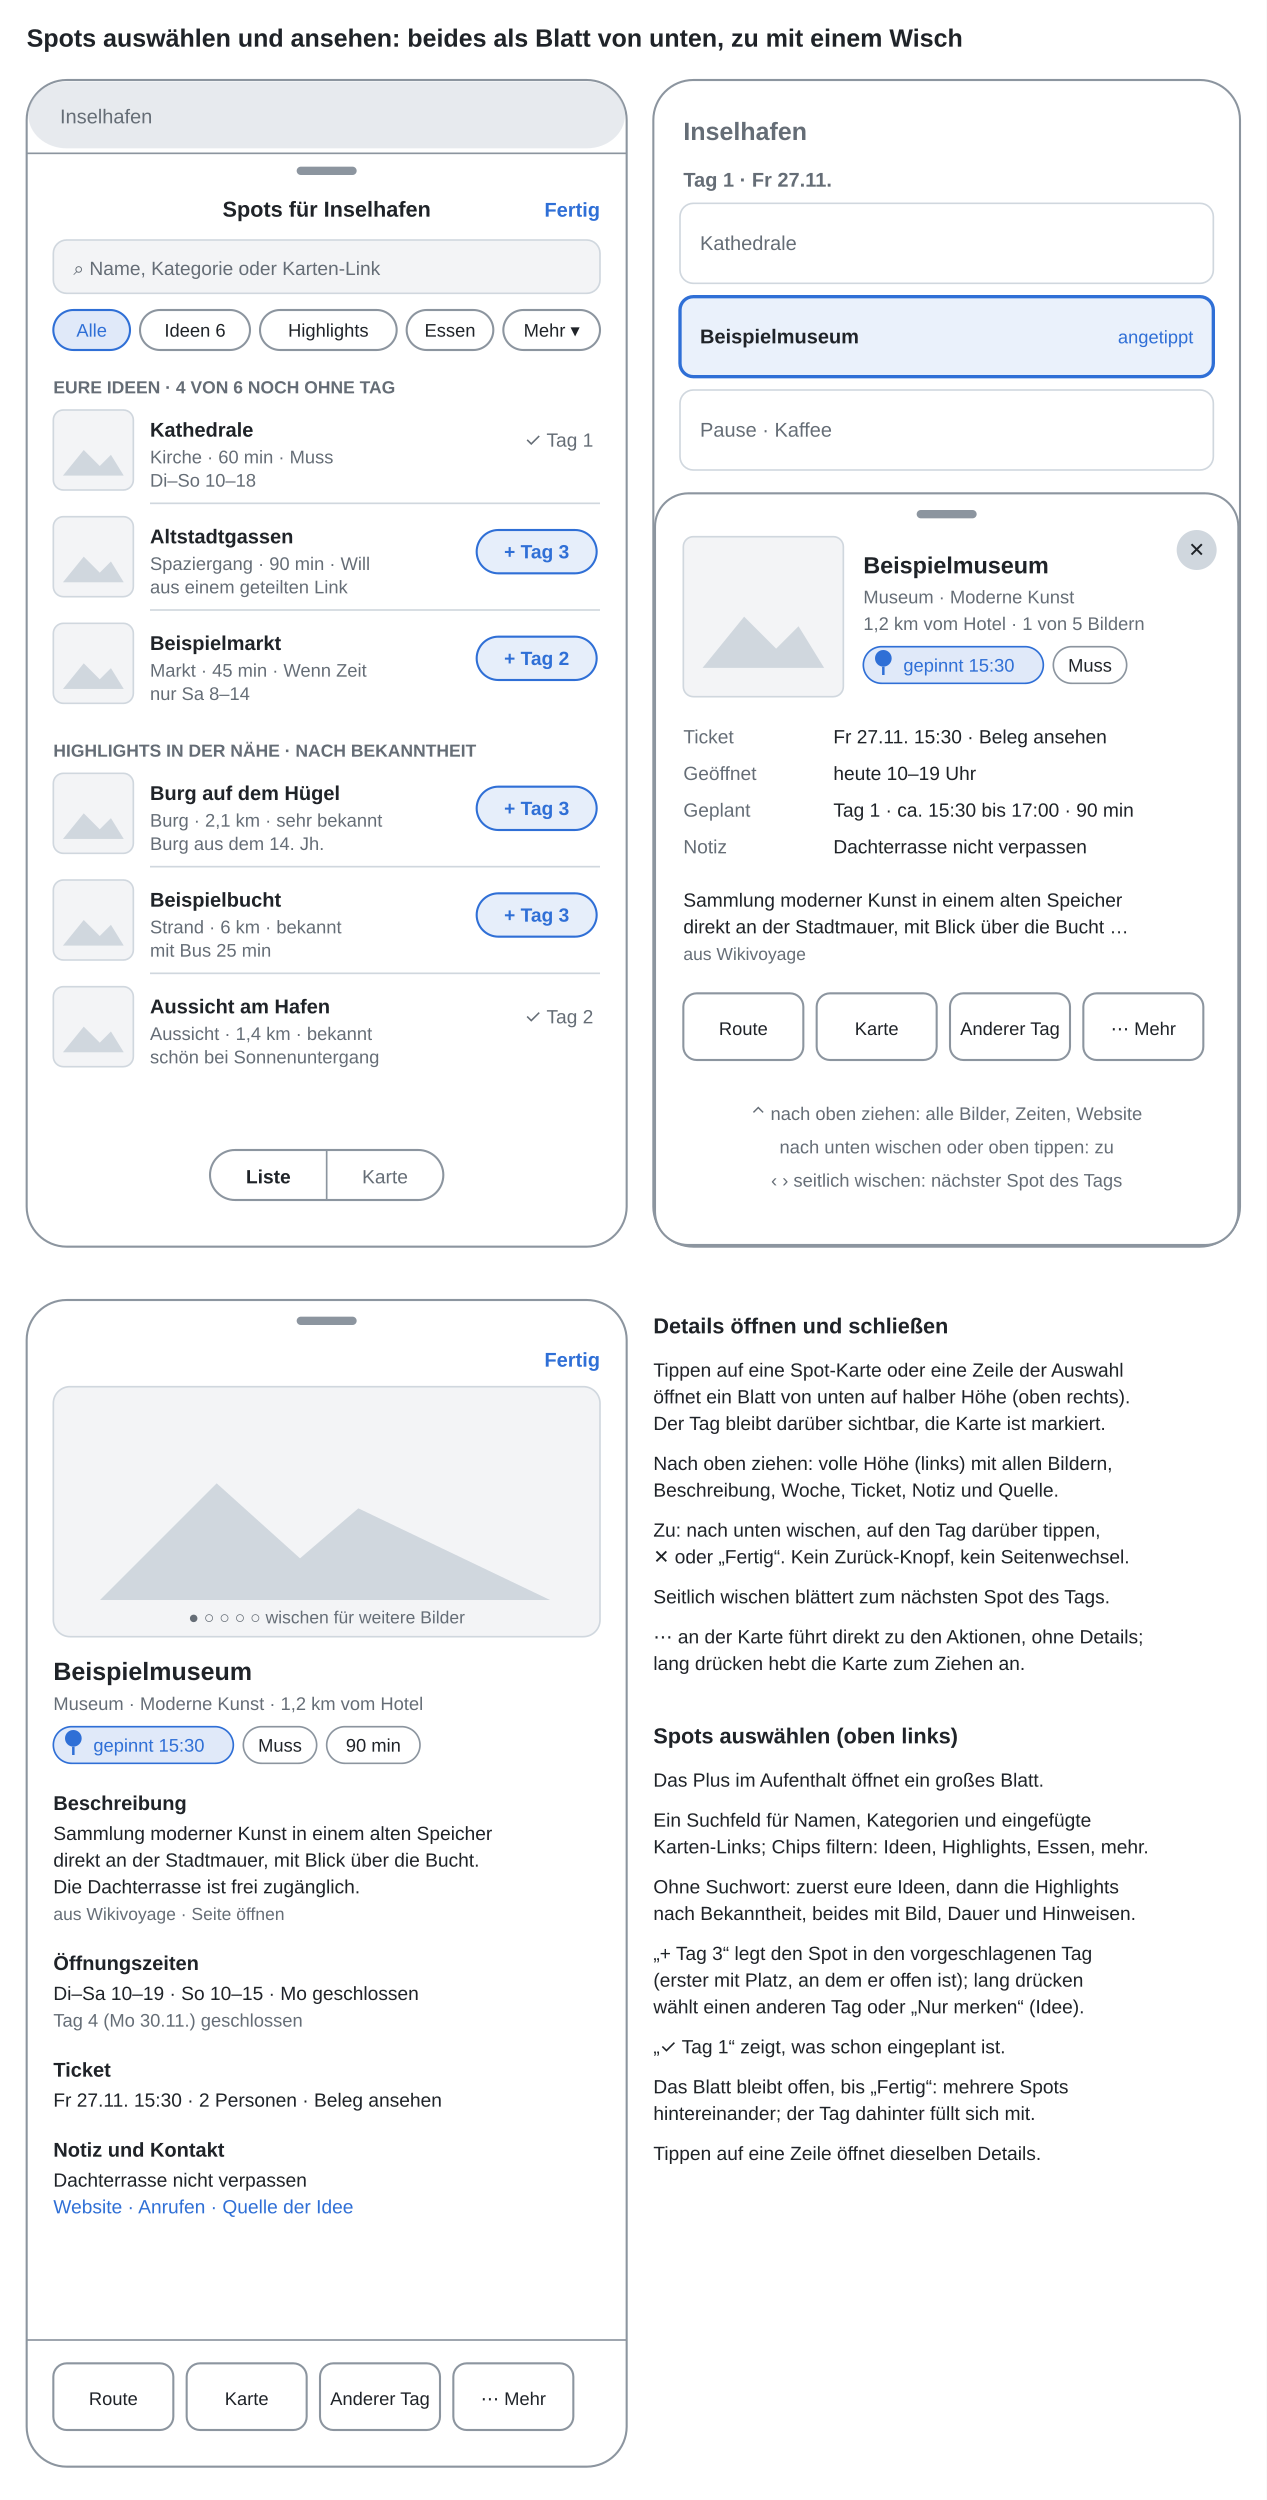
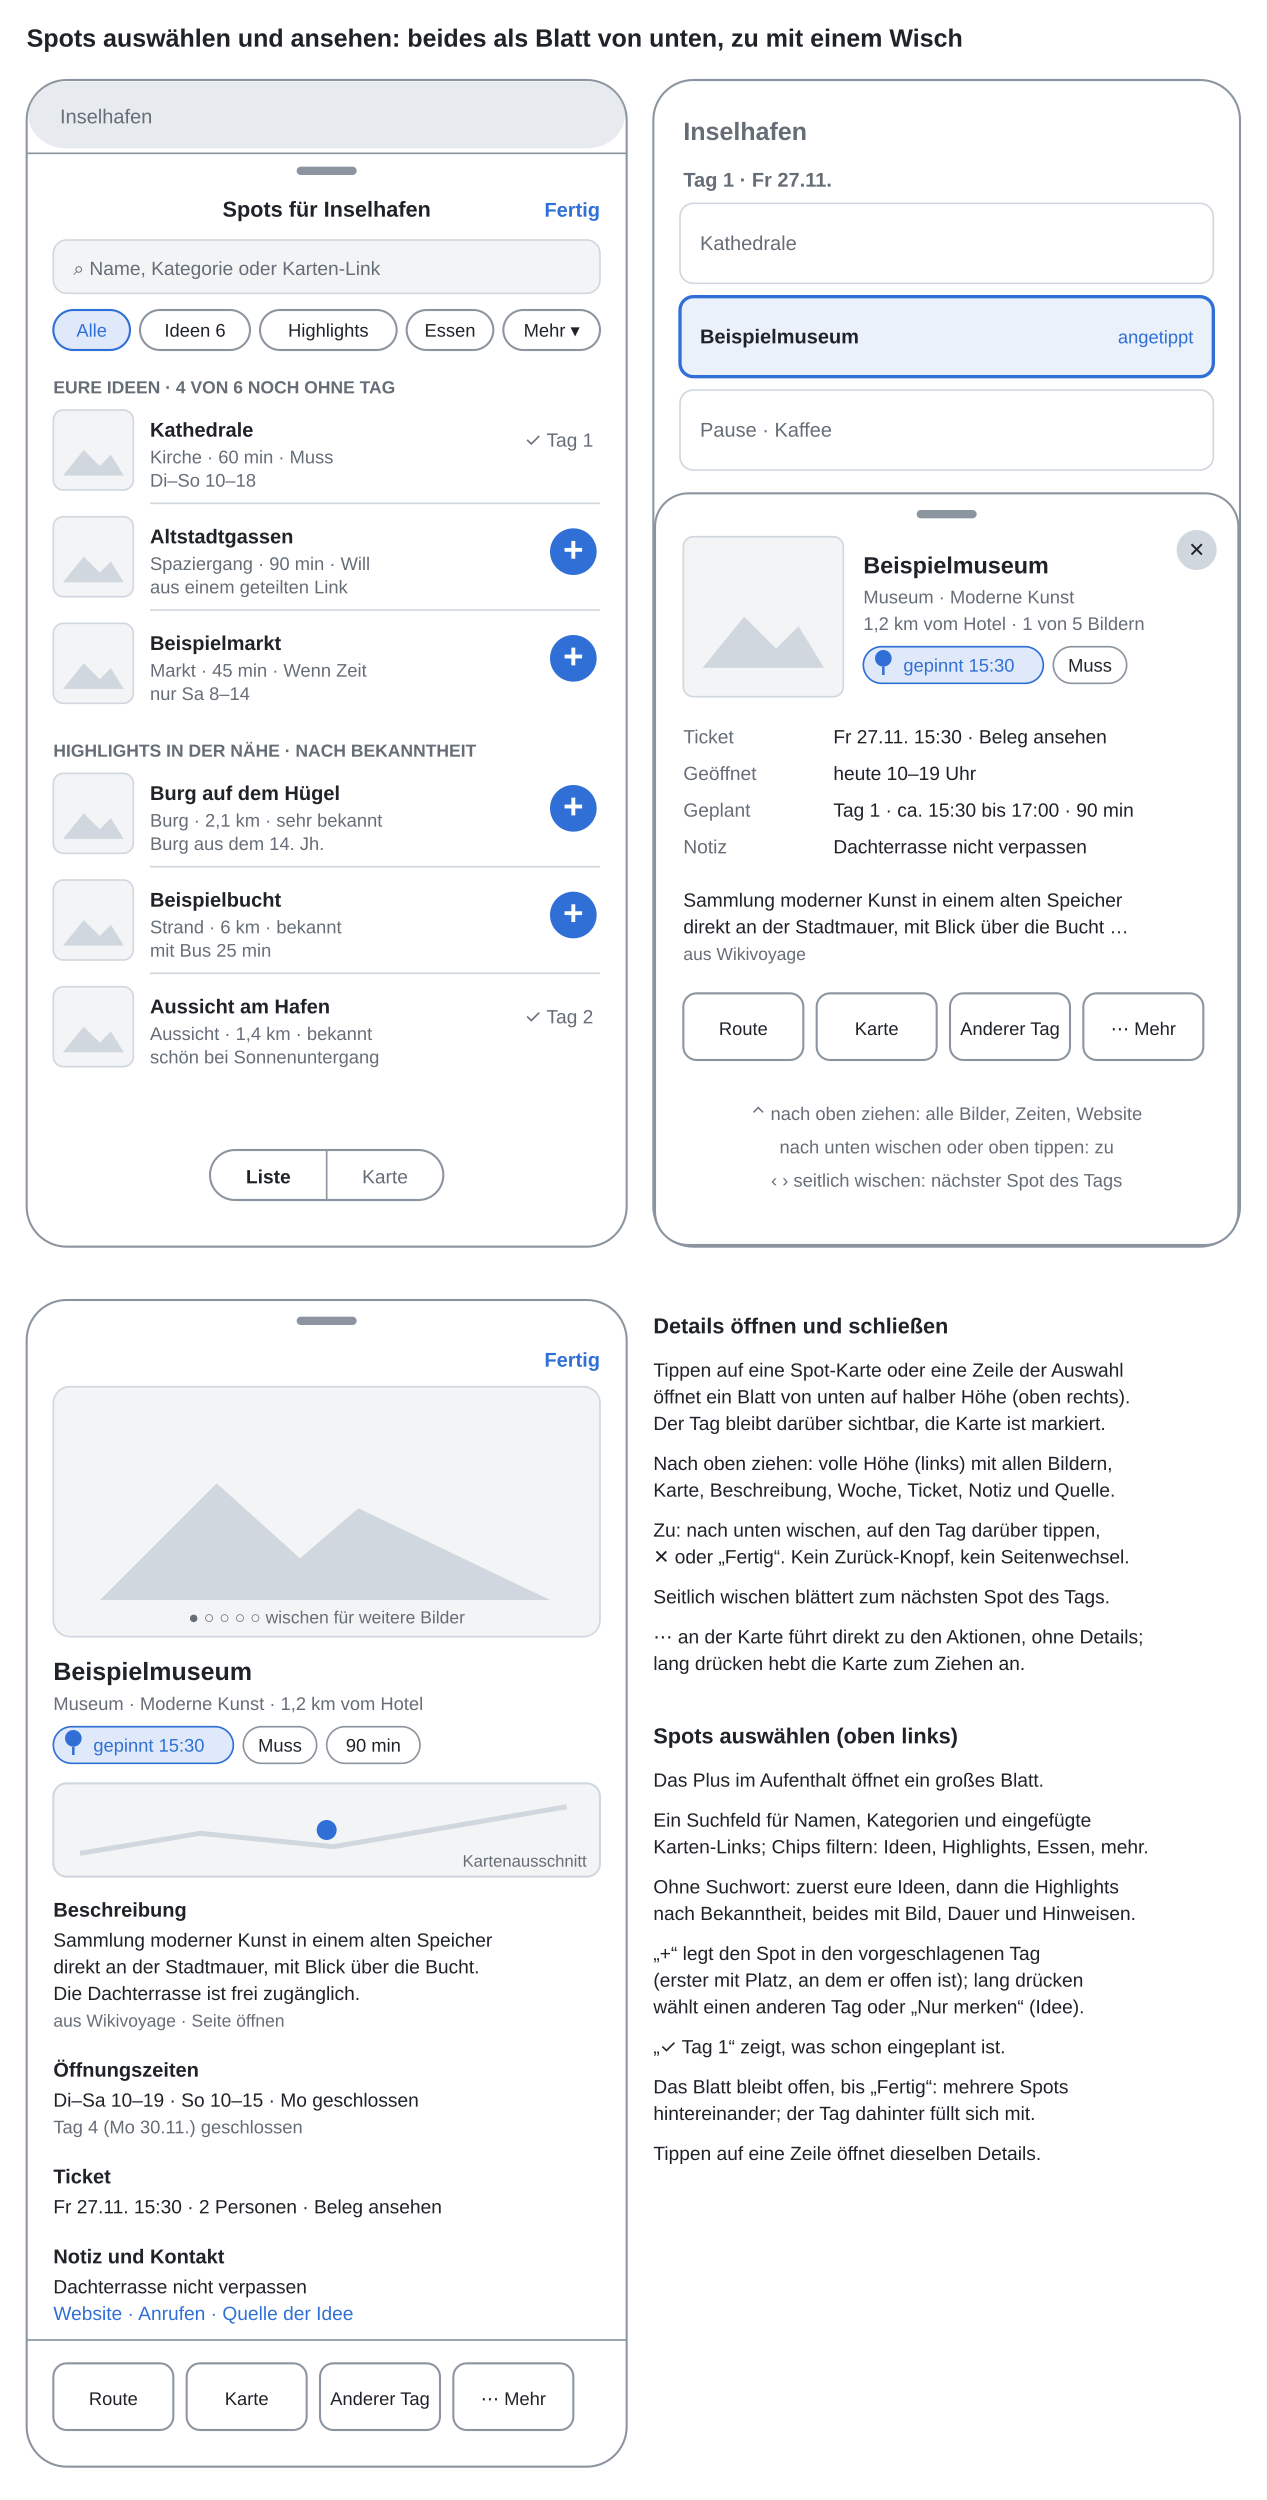
<svg xmlns="http://www.w3.org/2000/svg" width="760" height="1500" font-family="-apple-system, 'Helvetica Neue', Arial, sans-serif" viewBox="0 0 760 1500" role="img" aria-label="Spots kommen aus einem Blatt mit Ideen und Suche; Details öffnen sich als Blatt von unten und schließen mit einem Wisch" font-size="13">
  <rect width="100%" height="100%" fill="#ffffff" />
  <text x="16" y="28" font-size="15" font-weight="600" fill="#1f2328">Spots auswählen und ansehen: beides als Blatt von unten, zu mit einem Wisch</text>
  <g>
    <rect x="16" y="48" width="360" height="700" rx="24" fill="none" stroke="#8c959f" stroke-width="1.25" />
    <rect x="17" y="49" width="358" height="40" rx="23" fill="#d0d7de" fill-opacity="0.5" />
    <text x="36" y="74" font-size="12" fill="#656d76">Inselhafen</text>
    <line x1="16" y1="92" x2="376" y2="92" stroke="#8c959f" />
    <rect x="178" y="100" width="36" height="5" rx="2.5" fill="#8c959f" />
    <text x="196" y="130" text-anchor="middle" font-size="13" font-weight="600" fill="#1f2328">Spots für Inselhafen</text>
    <text x="360" y="130" text-anchor="end" font-size="12" font-weight="600" fill="#2f6fd6">Fertig</text>
    <rect x="32" y="144" width="328" height="32" rx="8" fill="#f3f4f6" stroke="#d0d7de" />
    <text x="44" y="165" font-size="11.5" fill="#656d76">⌕  Name, Kategorie oder Karten-Link</text>
    <rect x="32" y="186" width="46" height="24" rx="12" fill="#2f6fd6" fill-opacity="0.15" stroke="#2f6fd6" stroke-width="1.25" />
    <text x="55" y="202" text-anchor="middle" font-size="11" fill="#2f6fd6">Alle</text>
    <rect x="84" y="186" width="66" height="24" rx="12" fill="none" fill-opacity="1" stroke="#8c959f" stroke-width="1.25" />
    <text x="117" y="202" text-anchor="middle" font-size="11" fill="#1f2328">Ideen 6</text>
    <rect x="156" y="186" width="82" height="24" rx="12" fill="none" fill-opacity="1" stroke="#8c959f" stroke-width="1.25" />
    <text x="197" y="202" text-anchor="middle" font-size="11" fill="#1f2328">Highlights</text>
    <rect x="244" y="186" width="52" height="24" rx="12" fill="none" fill-opacity="1" stroke="#8c959f" stroke-width="1.25" />
    <text x="270" y="202" text-anchor="middle" font-size="11" fill="#1f2328">Essen</text>
    <rect x="302" y="186" width="58" height="24" rx="12" fill="none" fill-opacity="1" stroke="#8c959f" stroke-width="1.25" />
    <text x="331" y="202" text-anchor="middle" font-size="11" fill="#1f2328">Mehr ▾</text>
    <text x="32" y="236" font-size="10.5" font-weight="600" fill="#656d76">EURE IDEEN · 4 VON 6 NOCH OHNE TAG</text>
    <g>
      <rect x="32" y="246" width="48" height="48" rx="6" fill="#f3f4f6" stroke="#d0d7de" />
      <path d="M37.76 285.36L50.24 270L59.84 279.6L66.56 272.88L74.24 285.36Z" fill="#d0d7de" />
    </g>
    <text x="90" y="262" font-size="12" font-weight="600" fill="#1f2328">Kathedrale</text>
    <text x="90" y="278" font-size="11" fill="#656d76">Kirche · 60 min · Muss</text>
    <text x="90" y="292" font-size="11" fill="#656d76">Di–So 10–18</text>
    <text x="356" y="268" text-anchor="end" font-size="11.5" fill="#656d76">✓ Tag 1</text>
    <line x1="90" y1="302" x2="360" y2="302" stroke="#d0d7de" />
    <g>
      <rect x="32" y="310" width="48" height="48" rx="6" fill="#f3f4f6" stroke="#d0d7de" />
      <path d="M37.76 349.36L50.24 334L59.84 343.6L66.56 336.88L74.24 349.36Z" fill="#d0d7de" />
    </g>
    <text x="90" y="326" font-size="12" font-weight="600" fill="#1f2328">Altstadtgassen</text>
    <text x="90" y="342" font-size="11" fill="#656d76">Spaziergang · 90 min · Will</text>
    <text x="90" y="356" font-size="11" fill="#656d76">aus einem geteilten Link</text>
-     <rect x="286" y="318" width="72" height="26" rx="13" fill="#2f6fd6" fill-opacity="0.12" stroke="#2f6fd6" stroke-width="1.25" />
-     <text x="322" y="335" text-anchor="middle" font-size="11.5" font-weight="600" fill="#2f6fd6">+ Tag 3</text>
+     <circle cx="344" cy="331" r="14" fill="#2f6fd6" />
+     <text x="344" y="336.88" text-anchor="middle" font-size="21" font-weight="600" fill="#ffffff">+</text>
    <line x1="90" y1="366" x2="360" y2="366" stroke="#d0d7de" />
    <g>
      <rect x="32" y="374" width="48" height="48" rx="6" fill="#f3f4f6" stroke="#d0d7de" />
      <path d="M37.76 413.36L50.24 398L59.84 407.6L66.56 400.88L74.24 413.36Z" fill="#d0d7de" />
    </g>
    <text x="90" y="390" font-size="12" font-weight="600" fill="#1f2328">Beispielmarkt</text>
    <text x="90" y="406" font-size="11" fill="#656d76">Markt · 45 min · Wenn Zeit</text>
    <text x="90" y="420" font-size="11" fill="#656d76">nur Sa 8–14</text>
-     <rect x="286" y="382" width="72" height="26" rx="13" fill="#2f6fd6" fill-opacity="0.12" stroke="#2f6fd6" stroke-width="1.25" />
-     <text x="322" y="399" text-anchor="middle" font-size="11.5" font-weight="600" fill="#2f6fd6">+ Tag 2</text>
+     <circle cx="344" cy="395" r="14" fill="#2f6fd6" />
+     <text x="344" y="400.88" text-anchor="middle" font-size="21" font-weight="600" fill="#ffffff">+</text>
    <text x="32" y="454" font-size="10.5" font-weight="600" fill="#656d76">HIGHLIGHTS IN DER NÄHE · NACH BEKANNTHEIT</text>
    <g>
      <rect x="32" y="464" width="48" height="48" rx="6" fill="#f3f4f6" stroke="#d0d7de" />
      <path d="M37.76 503.36L50.24 488L59.84 497.6L66.56 490.88L74.24 503.36Z" fill="#d0d7de" />
    </g>
    <text x="90" y="480" font-size="12" font-weight="600" fill="#1f2328">Burg auf dem Hügel</text>
    <text x="90" y="496" font-size="11" fill="#656d76">Burg · 2,1 km · sehr bekannt</text>
    <text x="90" y="510" font-size="11" fill="#656d76">Burg aus dem 14. Jh.</text>
-     <rect x="286" y="472" width="72" height="26" rx="13" fill="#2f6fd6" fill-opacity="0.12" stroke="#2f6fd6" stroke-width="1.25" />
-     <text x="322" y="489" text-anchor="middle" font-size="11.5" font-weight="600" fill="#2f6fd6">+ Tag 3</text>
+     <circle cx="344" cy="485" r="14" fill="#2f6fd6" />
+     <text x="344" y="490.88" text-anchor="middle" font-size="21" font-weight="600" fill="#ffffff">+</text>
    <line x1="90" y1="520" x2="360" y2="520" stroke="#d0d7de" />
    <g>
      <rect x="32" y="528" width="48" height="48" rx="6" fill="#f3f4f6" stroke="#d0d7de" />
      <path d="M37.76 567.36L50.24 552L59.84 561.6L66.56 554.88L74.24 567.36Z" fill="#d0d7de" />
    </g>
    <text x="90" y="544" font-size="12" font-weight="600" fill="#1f2328">Beispielbucht</text>
    <text x="90" y="560" font-size="11" fill="#656d76">Strand · 6 km · bekannt</text>
    <text x="90" y="574" font-size="11" fill="#656d76">mit Bus 25 min</text>
-     <rect x="286" y="536" width="72" height="26" rx="13" fill="#2f6fd6" fill-opacity="0.12" stroke="#2f6fd6" stroke-width="1.25" />
-     <text x="322" y="553" text-anchor="middle" font-size="11.5" font-weight="600" fill="#2f6fd6">+ Tag 3</text>
+     <circle cx="344" cy="549" r="14" fill="#2f6fd6" />
+     <text x="344" y="554.88" text-anchor="middle" font-size="21" font-weight="600" fill="#ffffff">+</text>
    <line x1="90" y1="584" x2="360" y2="584" stroke="#d0d7de" />
    <g>
      <rect x="32" y="592" width="48" height="48" rx="6" fill="#f3f4f6" stroke="#d0d7de" />
      <path d="M37.76 631.36L50.24 616L59.84 625.6L66.56 618.88L74.24 631.36Z" fill="#d0d7de" />
    </g>
    <text x="90" y="608" font-size="12" font-weight="600" fill="#1f2328">Aussicht am Hafen</text>
    <text x="90" y="624" font-size="11" fill="#656d76">Aussicht · 1,4 km · bekannt</text>
    <text x="90" y="638" font-size="11" fill="#656d76">schön bei Sonnenuntergang</text>
    <text x="356" y="614" text-anchor="end" font-size="11.5" fill="#656d76">✓ Tag 2</text>
    <rect x="126" y="690" width="140" height="30" rx="15" fill="none" stroke="#8c959f" stroke-width="1.25" />
    <line x1="196" y1="690" x2="196" y2="720" stroke="#8c959f" />
    <text x="161" y="710" text-anchor="middle" font-size="11.5" font-weight="600" fill="#1f2328">Liste</text>
    <text x="231" y="710" text-anchor="middle" font-size="11.5" fill="#656d76">Karte</text>
  </g>
  <g>
    <rect x="392" y="48" width="352" height="700" rx="24" fill="none" stroke="#8c959f" stroke-width="1.25" />
    <text x="410" y="84" font-size="15" font-weight="600" fill="#656d76">Inselhafen</text>
    <text x="410" y="112" font-size="12" font-weight="600" fill="#656d76">Tag 1 · Fr 27.11.</text>
    <rect x="408" y="122" width="320" height="48" rx="8" fill="none" stroke="#d0d7de" />
    <text x="420" y="150" font-size="12" fill="#656d76">Kathedrale</text>
    <rect x="408" y="178" width="320" height="48" rx="8" fill="#2f6fd6" fill-opacity="0.1" stroke="#2f6fd6" stroke-width="2" />
    <text x="420" y="206" font-size="12" font-weight="600" fill="#1f2328">Beispielmuseum</text>
    <text x="716" y="206" text-anchor="end" font-size="11" fill="#2f6fd6">angetippt</text>
    <rect x="408" y="234" width="320" height="48" rx="8" fill="none" stroke="#d0d7de" />
    <text x="420" y="262" font-size="12" fill="#656d76">Pause · Kaffee</text>
    <rect x="393" y="296" width="350" height="451" rx="20" fill="#ffffff" stroke="#8c959f" stroke-width="1.25" />
    <rect x="550" y="306" width="36" height="5" rx="2.5" fill="#8c959f" />
    <circle cx="718" cy="330" r="12" fill="#d0d7de" />
    <text x="718" y="334" text-anchor="middle" font-size="12" fill="#1f2328">✕</text>
    <g>
      <rect x="410" y="322" width="96" height="96" rx="6" fill="#f3f4f6" stroke="#d0d7de" />
      <path d="M421.52 400.72L446.48 370L465.68 389.2L479.12 375.76L494.48 400.72Z" fill="#d0d7de" />
    </g>
    <text x="518" y="344" font-size="14" font-weight="600" fill="#1f2328">Beispielmuseum</text>
    <text x="518" y="362" font-size="11" fill="#656d76">Museum · Moderne Kunst</text>
    <text x="518" y="378" font-size="11" fill="#656d76">1,2 km vom Hotel · 1 von 5 Bildern</text>
    <rect x="518" y="388" width="108" height="22" rx="11" fill="#2f6fd6" fill-opacity="0.15" stroke="#2f6fd6" />
    <g>
      <circle cx="530" cy="395" r="5" fill="#2f6fd6" />
      <line x1="530" y1="400" x2="530" y2="405" stroke="#2f6fd6" stroke-width="1.5" />
    </g>
    <text x="542" y="403" font-size="11" fill="#2f6fd6">gepinnt 15:30</text>
    <rect x="632" y="388" width="44" height="22" rx="11" fill="none" stroke="#8c959f" />
    <text x="654" y="403" text-anchor="middle" font-size="11" fill="#1f2328">Muss</text>
    <text x="410" y="446" font-size="11.5" fill="#656d76">Ticket</text>
    <text x="500" y="446" font-size="11.5" fill="#1f2328">Fr 27.11. 15:30 · Beleg ansehen</text>
    <text x="410" y="468" font-size="11.5" fill="#656d76">Geöffnet</text>
    <text x="500" y="468" font-size="11.5" fill="#1f2328">heute 10–19 Uhr</text>
    <text x="410" y="490" font-size="11.5" fill="#656d76">Geplant</text>
    <text x="500" y="490" font-size="11.5" fill="#1f2328">Tag 1 · ca. 15:30 bis 17:00 · 90 min</text>
    <text x="410" y="512" font-size="11.5" fill="#656d76">Notiz</text>
    <text x="500" y="512" font-size="11.5" fill="#1f2328">Dachterrasse nicht verpassen</text>
    <text x="410" y="544" font-size="11.5" fill="#1f2328">Sammlung moderner Kunst in einem alten Speicher</text>
    <text x="410" y="560" font-size="11.5" fill="#1f2328">direkt an der Stadtmauer, mit Blick über die Bucht …</text>
    <text x="410" y="576" font-size="10.5" fill="#656d76">aus Wikivoyage</text>
    <rect x="410" y="596" width="72" height="40" rx="8" fill="none" stroke="#8c959f" stroke-width="1.25" />
    <text x="446" y="621" text-anchor="middle" font-size="11" fill="#1f2328">Route</text>
    <rect x="490" y="596" width="72" height="40" rx="8" fill="none" stroke="#8c959f" stroke-width="1.25" />
    <text x="526" y="621" text-anchor="middle" font-size="11" fill="#1f2328">Karte</text>
    <rect x="570" y="596" width="72" height="40" rx="8" fill="none" stroke="#8c959f" stroke-width="1.25" />
    <text x="606" y="621" text-anchor="middle" font-size="11" fill="#1f2328">Anderer Tag</text>
    <rect x="650" y="596" width="72" height="40" rx="8" fill="none" stroke="#8c959f" stroke-width="1.25" />
    <text x="686" y="621" text-anchor="middle" font-size="11" fill="#1f2328">⋯ Mehr</text>
    <text x="568" y="672" text-anchor="middle" font-size="11" fill="#656d76">⌃ nach oben ziehen: alle Bilder, Zeiten, Website</text>
    <text x="568" y="692" text-anchor="middle" font-size="11" fill="#656d76">nach unten wischen oder oben tippen: zu</text>
    <text x="568" y="712" text-anchor="middle" font-size="11" fill="#656d76">‹ › seitlich wischen: nächster Spot des Tags</text>
  </g>
  <g>
    <rect x="16" y="780" width="360" height="700" rx="24" fill="none" stroke="#8c959f" stroke-width="1.25" />
    <rect x="178" y="790" width="36" height="5" rx="2.5" fill="#8c959f" />
    <text x="360" y="820" text-anchor="end" font-size="12" font-weight="600" fill="#2f6fd6">Fertig</text>
    <rect x="32" y="832" width="328" height="150" rx="10" fill="#f3f4f6" stroke="#d0d7de" />
    <path d="M60 960L130 890L180 935L215 905L330 960Z" fill="#d0d7de" />
    <text x="196" y="974" text-anchor="middle" font-size="10.5" fill="#656d76">● ○ ○ ○ ○  wischen für weitere Bilder</text>
    <text x="32" y="1008" font-size="15" font-weight="600" fill="#1f2328">Beispielmuseum</text>
    <text x="32" y="1026" font-size="11" fill="#656d76">Museum · Moderne Kunst · 1,2 km vom Hotel</text>
    <rect x="32" y="1036" width="108" height="22" rx="11" fill="#2f6fd6" fill-opacity="0.15" stroke="#2f6fd6" />
    <g>
      <circle cx="44" cy="1043" r="5" fill="#2f6fd6" />
      <line x1="44" y1="1048" x2="44" y2="1053" stroke="#2f6fd6" stroke-width="1.5" />
    </g>
    <text x="56" y="1051" font-size="11" fill="#2f6fd6">gepinnt 15:30</text>
    <rect x="146" y="1036" width="44" height="22" rx="11" fill="none" stroke="#8c959f" />
    <text x="168" y="1051" text-anchor="middle" font-size="11" fill="#1f2328">Muss</text>
    <rect x="196" y="1036" width="56" height="22" rx="11" fill="none" stroke="#8c959f" />
    <text x="224" y="1051" text-anchor="middle" font-size="11" fill="#1f2328">90 min</text>
-     <text x="32" y="1086" font-size="12" font-weight="600" fill="#1f2328">Beschreibung</text>
-     <text x="32" y="1104" font-size="11.5" fill="#1f2328">Sammlung moderner Kunst in einem alten Speicher</text>
-     <text x="32" y="1120" font-size="11.5" fill="#1f2328">direkt an der Stadtmauer, mit Blick über die Bucht.</text>
-     <text x="32" y="1136" font-size="11.5" fill="#1f2328">Die Dachterrasse ist frei zugänglich.</text>
-     <text x="32" y="1152" font-size="10.5" fill="#656d76">aus Wikivoyage · Seite öffnen</text>
-     <text x="32" y="1182" font-size="12" font-weight="600" fill="#1f2328">Öffnungszeiten</text>
-     <text x="32" y="1200" font-size="11.5" fill="#1f2328">Di–Sa 10–19 · So 10–15 · Mo geschlossen</text>
-     <text x="32" y="1216" font-size="11" fill="#656d76">Tag 4 (Mo 30.11.) geschlossen</text>
-     <text x="32" y="1246" font-size="12" font-weight="600" fill="#1f2328">Ticket</text>
-     <text x="32" y="1264" font-size="11.5" fill="#1f2328">Fr 27.11. 15:30 · 2 Personen · Beleg ansehen</text>
-     <text x="32" y="1294" font-size="12" font-weight="600" fill="#1f2328">Notiz und Kontakt</text>
-     <text x="32" y="1312" font-size="11.5" fill="#1f2328">Dachterrasse nicht verpassen</text>
-     <text x="32" y="1328" font-size="11.5" fill="#2f6fd6">Website · Anrufen · Quelle der Idee</text>
+     <rect x="32" y="1070" width="328" height="56" rx="8" fill="#f3f4f6" stroke="#d0d7de" stroke-width="1.25" />
+     <path d="M48 1112 L120 1100 L200 1108 L340 1084" fill="none" stroke="#d0d7de" stroke-width="3" />
+     <circle cx="196" cy="1098" r="6" fill="#2f6fd6" />
+     <text x="352" y="1120" text-anchor="end" font-size="10" fill="#656d76">Kartenausschnitt</text>
+     <text x="32" y="1150" font-size="12" font-weight="600" fill="#1f2328">Beschreibung</text>
+     <text x="32" y="1168" font-size="11.5" fill="#1f2328">Sammlung moderner Kunst in einem alten Speicher</text>
+     <text x="32" y="1184" font-size="11.5" fill="#1f2328">direkt an der Stadtmauer, mit Blick über die Bucht.</text>
+     <text x="32" y="1200" font-size="11.5" fill="#1f2328">Die Dachterrasse ist frei zugänglich.</text>
+     <text x="32" y="1216" font-size="10.5" fill="#656d76">aus Wikivoyage · Seite öffnen</text>
+     <text x="32" y="1246" font-size="12" font-weight="600" fill="#1f2328">Öffnungszeiten</text>
+     <text x="32" y="1264" font-size="11.5" fill="#1f2328">Di–Sa 10–19 · So 10–15 · Mo geschlossen</text>
+     <text x="32" y="1280" font-size="11" fill="#656d76">Tag 4 (Mo 30.11.) geschlossen</text>
+     <text x="32" y="1310" font-size="12" font-weight="600" fill="#1f2328">Ticket</text>
+     <text x="32" y="1328" font-size="11.5" fill="#1f2328">Fr 27.11. 15:30 · 2 Personen · Beleg ansehen</text>
+     <text x="32" y="1358" font-size="12" font-weight="600" fill="#1f2328">Notiz und Kontakt</text>
+     <text x="32" y="1376" font-size="11.5" fill="#1f2328">Dachterrasse nicht verpassen</text>
+     <text x="32" y="1392" font-size="11.5" fill="#2f6fd6">Website · Anrufen · Quelle der Idee</text>
    <line x1="16" y1="1404" x2="376" y2="1404" stroke="#8c959f" />
    <rect x="32" y="1418" width="72" height="40" rx="8" fill="none" stroke="#8c959f" stroke-width="1.25" />
    <text x="68" y="1443" text-anchor="middle" font-size="11" fill="#1f2328">Route</text>
    <rect x="112" y="1418" width="72" height="40" rx="8" fill="none" stroke="#8c959f" stroke-width="1.25" />
    <text x="148" y="1443" text-anchor="middle" font-size="11" fill="#1f2328">Karte</text>
    <rect x="192" y="1418" width="72" height="40" rx="8" fill="none" stroke="#8c959f" stroke-width="1.25" />
    <text x="228" y="1443" text-anchor="middle" font-size="11" fill="#1f2328">Anderer Tag</text>
    <rect x="272" y="1418" width="72" height="40" rx="8" fill="none" stroke="#8c959f" stroke-width="1.25" />
    <text x="308" y="1443" text-anchor="middle" font-size="11" fill="#1f2328">⋯ Mehr</text>
  </g>
  <g>
    <text x="392" y="800" font-size="13" font-weight="600" fill="#1f2328">Details öffnen und schließen</text>
    <text x="392" y="826" font-size="11.5" fill="#1f2328">Tippen auf eine Spot-Karte oder eine Zeile der Auswahl</text>
    <text x="392" y="842" font-size="11.5" fill="#1f2328">öffnet ein Blatt von unten auf halber Höhe (oben rechts).</text>
    <text x="392" y="858" font-size="11.5" fill="#1f2328">Der Tag bleibt darüber sichtbar, die Karte ist markiert.</text>
    <text x="392" y="882" font-size="11.5" fill="#1f2328">Nach oben ziehen: volle Höhe (links) mit allen Bildern,</text>
-     <text x="392" y="898" font-size="11.5" fill="#1f2328">Beschreibung, Woche, Ticket, Notiz und Quelle.</text>
+     <text x="392" y="898" font-size="11.5" fill="#1f2328">Karte, Beschreibung, Woche, Ticket, Notiz und Quelle.</text>
    <text x="392" y="922" font-size="11.5" fill="#1f2328">Zu: nach unten wischen, auf den Tag darüber tippen,</text>
    <text x="392" y="938" font-size="11.5" fill="#1f2328">✕ oder „Fertig“. Kein Zurück-Knopf, kein Seitenwechsel.</text>
    <text x="392" y="962" font-size="11.5" fill="#1f2328">Seitlich wischen blättert zum nächsten Spot des Tags.</text>
    <text x="392" y="986" font-size="11.5" fill="#1f2328">⋯ an der Karte führt direkt zu den Aktionen, ohne Details;</text>
    <text x="392" y="1002" font-size="11.5" fill="#1f2328">lang drücken hebt die Karte zum Ziehen an.</text>
    <text x="392" y="1046" font-size="13" font-weight="600" fill="#1f2328">Spots auswählen (oben links)</text>
    <text x="392" y="1072" font-size="11.5" fill="#1f2328">Das Plus im Aufenthalt öffnet ein großes Blatt.</text>
    <text x="392" y="1096" font-size="11.5" fill="#1f2328">Ein Suchfeld für Namen, Kategorien und eingefügte</text>
    <text x="392" y="1112" font-size="11.5" fill="#1f2328">Karten-Links; Chips filtern: Ideen, Highlights, Essen, mehr.</text>
    <text x="392" y="1136" font-size="11.5" fill="#1f2328">Ohne Suchwort: zuerst eure Ideen, dann die Highlights</text>
    <text x="392" y="1152" font-size="11.5" fill="#1f2328">nach Bekanntheit, beides mit Bild, Dauer und Hinweisen.</text>
-     <text x="392" y="1176" font-size="11.5" fill="#1f2328">„+ Tag 3“ legt den Spot in den vorgeschlagenen Tag</text>
+     <text x="392" y="1176" font-size="11.5" fill="#1f2328">„+“ legt den Spot in den vorgeschlagenen Tag</text>
    <text x="392" y="1192" font-size="11.5" fill="#1f2328">(erster mit Platz, an dem er offen ist); lang drücken</text>
    <text x="392" y="1208" font-size="11.5" fill="#1f2328">wählt einen anderen Tag oder „Nur merken“ (Idee).</text>
    <text x="392" y="1232" font-size="11.5" fill="#1f2328">„✓ Tag 1“ zeigt, was schon eingeplant ist.</text>
    <text x="392" y="1256" font-size="11.5" fill="#1f2328">Das Blatt bleibt offen, bis „Fertig“: mehrere Spots</text>
    <text x="392" y="1272" font-size="11.5" fill="#1f2328">hintereinander; der Tag dahinter füllt sich mit.</text>
    <text x="392" y="1296" font-size="11.5" fill="#1f2328">Tippen auf eine Zeile öffnet dieselben Details.</text>
  </g>
</svg>
